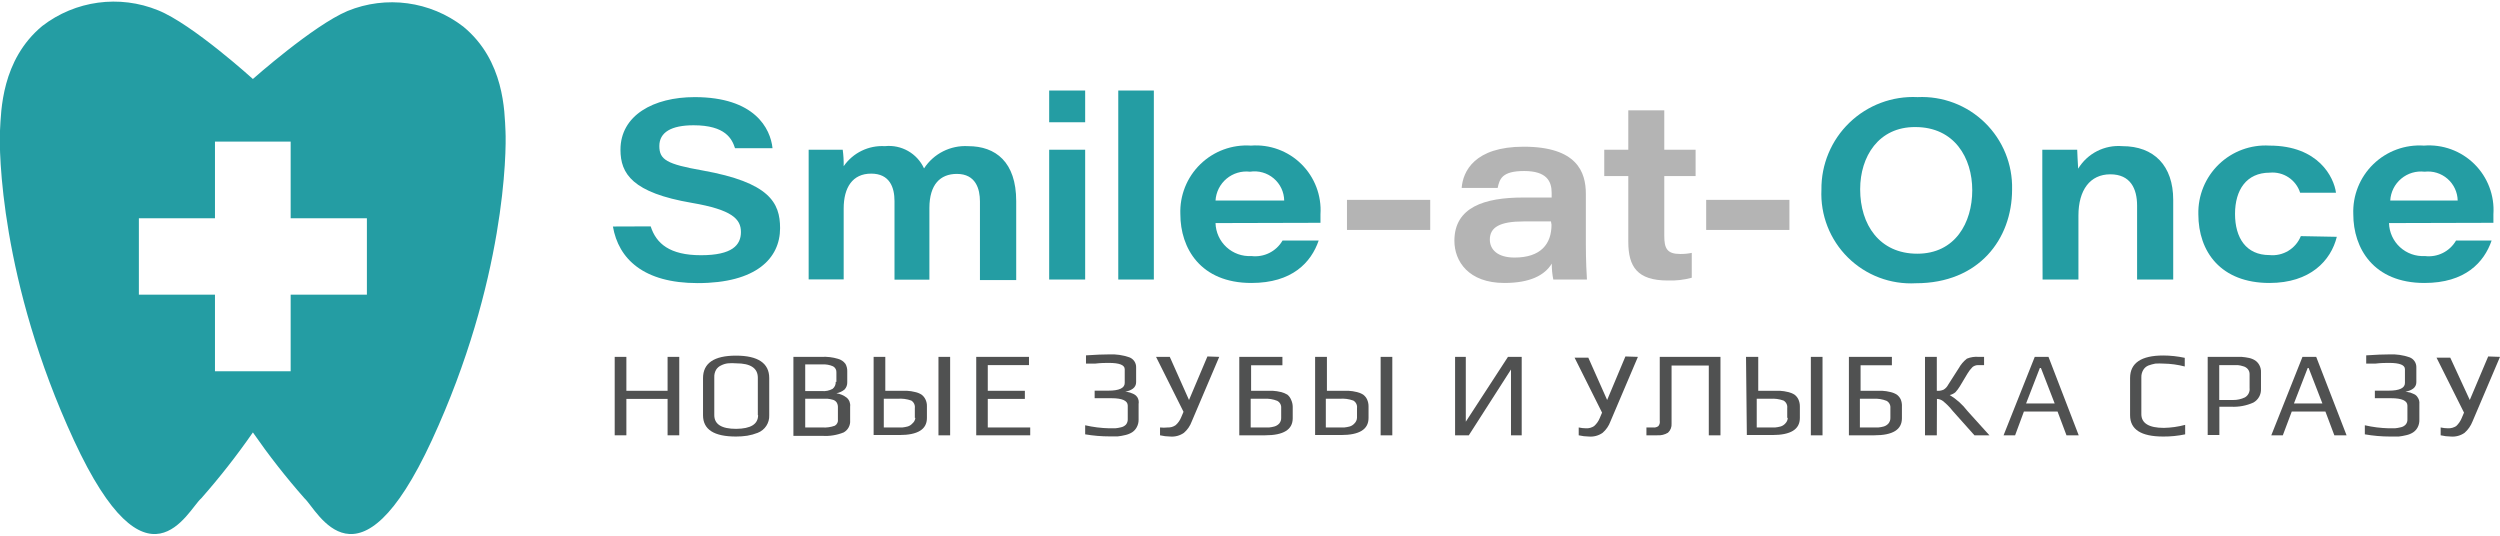
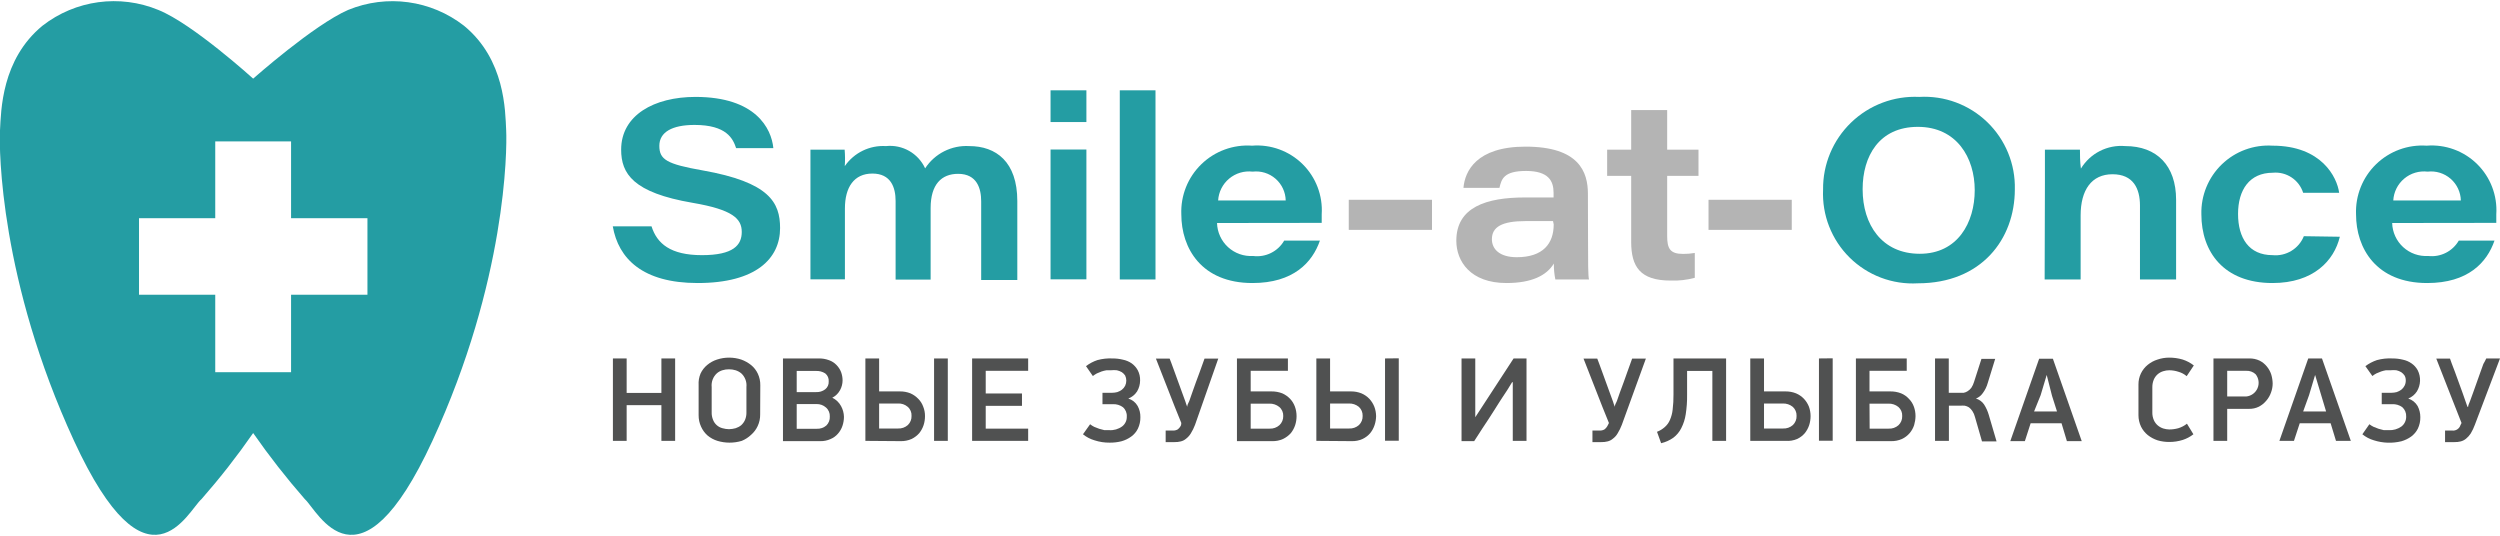
- <svg xmlns="http://www.w3.org/2000/svg" viewBox="0 0 182 38.76" width="182" height="39">
+ <svg xmlns="http://www.w3.org/2000/svg" width="182" height="39" viewBox="0 0 182 38.81">
  <defs>
    <style>
      .cls-1, .cls-2 {
        fill: #249da3;
      }

      .cls-1 {
        fill-rule: evenodd;
      }

      .cls-3 {
        fill: #b4b4b4;
      }

      .cls-4 {
        fill: #505151;
      }
    </style>
  </defs>
  <g id="Layer_2" data-name="Layer 2">
    <g id="Layer_1-2" data-name="Layer 1">
-       <path class="cls-1" d="M31.44,31.93c-5.37,11.61-8.32,5.09-9.27,4.23a52.27,52.27,0,0,1-3.76-4.8,52.27,52.27,0,0,1-3.76,4.8c-1,.86-3.9,7.38-9.27-4.23S-.08,10.81,0,9.39.1,4.24,3.08,1.77A8.53,8.53,0,0,1,11.51.63c2.49,1,6.9,5,6.9,5s4.4-3.9,6.89-4.95a8.52,8.52,0,0,1,8.43,1.14c3,2.47,3,6.19,3.07,7.62S36.8,20.32,31.44,31.93ZM26.71,15.77H21.16V10.19H15.65v5.58H10.11v5.56h5.54v5.58h5.51V21.33h5.55Z" />
+       <path class="cls-1" d="M31.48,32c-5.37,11.63-8.33,5.1-9.29,4.24a55.46,55.46,0,0,1-3.76-4.81,53.52,53.52,0,0,1-3.76,4.81c-1,.86-3.91,7.39-9.28-4.24S-.08,10.83,0,9.4.1,4.24,3.09,1.78A8.47,8.47,0,0,1,11.53.63c2.49,1,6.9,5,6.9,5s4.41-3.91,6.91-5a8.48,8.48,0,0,1,8.44,1.15c3,2.46,3,6.19,3.07,7.62S36.85,20.35,31.48,32ZM26.75,15.79H21.19V10.2H15.67v5.59H10.12v5.57h5.55V27h5.52V21.36h5.56Z" />
      <g>
-         <path class="cls-2" d="M47.37,16.36c.4,1.25,1.38,2.1,3.66,2.1s2.91-.74,2.91-1.69-.65-1.62-3.57-2.12c-4.33-.74-5.2-2.12-5.2-3.87,0-2.5,2.4-3.83,5.4-3.83,4.38,0,5.52,2.29,5.67,3.72H53.51C53.29,10,52.83,9,50.49,9,48.87,9,48,9.51,48,10.51s.54,1.32,3.15,1.78c4.86.87,5.64,2.34,5.64,4.2,0,2.19-1.73,4-6,4-3.94,0-5.76-1.76-6.17-4.12Z" />
-         <path class="cls-2" d="M58.87,13.21c0-.81,0-1.62,0-2.43h2.48a7.9,7.9,0,0,1,.07,1.2,3.4,3.4,0,0,1,3-1.46,2.81,2.81,0,0,1,2.85,1.62,3.58,3.58,0,0,1,3.21-1.62c2,0,3.5,1.15,3.5,4v5.75H71.34V14.54c0-.9-.3-2-1.68-2-1.21,0-2,.77-2,2.49v5.21H65.12V14.52c0-1-.35-2-1.7-2s-2,1-2,2.54v5.16H58.87Z" />
-         <path class="cls-2" d="M76.38,8.78V6.47H79V8.78Zm0,2H79v9.45H76.38Z" />
-         <path class="cls-2" d="M81.41,20.23V6.47H84V20.23Z" />
-         <path class="cls-2" d="M88.49,16.12a2.47,2.47,0,0,0,2.61,2.4,2.3,2.3,0,0,0,2.27-1.13H96c-.55,1.6-1.93,3.09-4.9,3.09-3.71,0-5.17-2.54-5.17-5a4.82,4.82,0,0,1,5.14-5,4.71,4.71,0,0,1,5.06,5c0,.2,0,.36,0,.62Zm5-1.64A2.16,2.16,0,0,0,91,12.38a2.25,2.25,0,0,0-2.51,2.1Z" />
-         <path class="cls-3" d="M104.12,14.43v2.19H98.06V14.43Z" />
-         <path class="cls-3" d="M115.45,17.67c0,1.14.06,2.35.08,2.56h-2.45a5.63,5.63,0,0,1-.11-1.16c-.52.86-1.6,1.41-3.45,1.41-2.61,0-3.64-1.58-3.64-3.07,0-2.45,2.19-3.15,5-3.15h2.08v-.35c0-.84-.37-1.58-2-1.58s-1.79.59-1.93,1.23h-2.62c.09-1.19.92-3,4.51-3,3.89,0,4.53,1.85,4.53,3.43ZM112.91,16h-2c-1.71,0-2.45.42-2.45,1.32,0,.72.55,1.31,1.8,1.31,1.92,0,2.69-1,2.69-2.39Z" />
-         <path class="cls-3" d="M116.79,10.78h1.75V7.91h2.62v2.87h2.28V12.7h-2.28v4.36c0,.9.2,1.31,1.16,1.31a4,4,0,0,0,.84-.08V20.1a5.81,5.81,0,0,1-1.75.2c-2.21,0-2.87-1-2.87-2.82V12.7h-1.75Z" />
-         <path class="cls-3" d="M130.27,14.43v2.19h-6.06V14.43Z" />
-         <path class="cls-2" d="M146.48,13.67c0,3.63-2.43,6.83-7,6.83a6.52,6.52,0,0,1-6.88-6.81,6.67,6.67,0,0,1,7-6.74A6.57,6.57,0,0,1,146.48,13.67Zm-11.06,0c0,2.56,1.4,4.68,4.16,4.68s4-2.26,4-4.62-1.3-4.6-4.14-4.6C136.76,9.11,135.42,11.28,135.42,13.65Z" />
-         <path class="cls-2" d="M148.68,13.16c0-.79,0-1.7,0-2.38h2.54c0,.28.05.92.07,1.38a3.43,3.43,0,0,1,3.22-1.64c2.3,0,3.7,1.42,3.7,3.91v5.8h-2.63V14.85c0-1.23-.48-2.28-1.95-2.28s-2.32,1.14-2.32,3v4.66h-2.61Z" />
-         <path class="cls-2" d="M170.12,17.12c-.43,1.74-1.94,3.36-4.9,3.36-3.55,0-5.18-2.28-5.18-5a4.89,4.89,0,0,1,5.18-5c3.57,0,4.69,2.31,4.84,3.43h-2.61a2.11,2.11,0,0,0-2.21-1.46c-1.7,0-2.53,1.26-2.53,3s.8,3,2.51,3a2.22,2.22,0,0,0,2.28-1.38Z" />
-         <path class="cls-2" d="M173.92,16.12a2.47,2.47,0,0,0,2.61,2.4,2.29,2.29,0,0,0,2.27-1.13h2.59c-.55,1.6-1.93,3.09-4.89,3.09-3.72,0-5.18-2.54-5.18-5a4.82,4.82,0,0,1,5.14-5,4.7,4.7,0,0,1,5.06,5c0,.2,0,.36,0,.62Zm5-1.64a2.16,2.16,0,0,0-2.41-2.1,2.24,2.24,0,0,0-2.5,2.1Z" />
+         <path class="cls-2" d="M47.43,16.38c.4,1.26,1.38,2.1,3.67,2.1S54,17.75,54,16.79s-.65-1.62-3.58-2.12c-4.33-.74-5.2-2.12-5.2-3.87,0-2.51,2.4-3.84,5.41-3.84,4.38,0,5.53,2.29,5.67,3.73H53.59C53.36,10,52.9,9,50.56,9,48.94,9,48,9.52,48,10.52s.53,1.33,3.15,1.79c4.87.86,5.64,2.34,5.64,4.2,0,2.2-1.73,4-6,4-4,0-5.77-1.77-6.18-4.13Z" />
+         <path class="cls-2" d="M59,13.23c0-.81,0-1.62,0-2.43h2.49A7.89,7.89,0,0,1,61.5,12a3.39,3.39,0,0,1,3-1.46,2.81,2.81,0,0,1,2.85,1.62,3.58,3.58,0,0,1,3.21-1.62c1.95,0,3.5,1.14,3.5,4v5.75H71.43V14.56c0-.91-.29-2-1.68-2-1.21,0-2,.77-2,2.49v5.21H65.2V14.54c0-1-.35-2-1.69-2s-2,1-2,2.54v5.16H59Z" />
+         <path class="cls-2" d="M76.48,8.79V6.48h2.61V8.79Zm0,2h2.61v9.45H76.48Z" />
+         <path class="cls-2" d="M81.52,20.25V6.48h2.6V20.25Z" />
+         <path class="cls-2" d="M88.6,16.14a2.47,2.47,0,0,0,2.62,2.4,2.28,2.28,0,0,0,2.27-1.12h2.6c-.55,1.6-1.94,3.09-4.91,3.09-3.72,0-5.18-2.54-5.18-5a4.82,4.82,0,0,1,5.15-5,4.71,4.71,0,0,1,5.07,5c0,.2,0,.36,0,.62Zm5-1.64a2.16,2.16,0,0,0-2.41-2.1,2.25,2.25,0,0,0-2.51,2.1Z" />
+         <path class="cls-3" d="M104.25,14.45v2.19H98.19V14.45Z" />
+         <path class="cls-3" d="M115.61,17.69c0,1.14,0,2.36.07,2.56h-2.45a5.5,5.5,0,0,1-.11-1.16c-.52.87-1.61,1.42-3.45,1.42-2.62,0-3.65-1.58-3.65-3.08,0-2.45,2.19-3.15,5-3.15h2.08v-.35c0-.85-.37-1.58-2-1.58s-1.79.59-1.94,1.23h-2.62c.1-1.2.93-3,4.52-3,3.89,0,4.54,1.84,4.54,3.43ZM113.06,16h-2c-1.71,0-2.45.42-2.45,1.32,0,.72.56,1.31,1.81,1.31,1.92,0,2.69-1,2.69-2.39Z" />
+         <path class="cls-3" d="M117,10.8h1.75V7.92h2.62V10.8h2.28v1.91h-2.28v4.37c0,.91.2,1.31,1.16,1.31a4.88,4.88,0,0,0,.85-.07v1.81a5.88,5.88,0,0,1-1.76.2c-2.21,0-2.87-1-2.87-2.82v-4.8H117Z" />
+         <path class="cls-3" d="M130.44,14.45v2.19h-6.06V14.45Z" />
+         <path class="cls-2" d="M146.68,13.69c0,3.63-2.44,6.84-7.06,6.84a6.53,6.53,0,0,1-6.9-6.82,6.68,6.68,0,0,1,7-6.75A6.58,6.58,0,0,1,146.68,13.69Zm-11.08,0c0,2.57,1.4,4.69,4.16,4.69s4-2.27,4-4.63-1.31-4.61-4.14-4.61S135.6,11.29,135.6,13.67Z" />
+         <path class="cls-2" d="M148.87,13.17c0-.79,0-1.69,0-2.37h2.55c0,.27,0,.92.07,1.38a3.43,3.43,0,0,1,3.23-1.64c2.3,0,3.7,1.42,3.7,3.91v5.8h-2.63V14.87c0-1.23-.48-2.28-2-2.28s-2.32,1.14-2.32,3v4.66h-2.62Z" />
+         <path class="cls-2" d="M170.34,17.14c-.42,1.75-1.93,3.37-4.9,3.37-3.56,0-5.18-2.28-5.18-5a4.88,4.88,0,0,1,5.18-5c3.57,0,4.7,2.3,4.85,3.43h-2.62a2.11,2.11,0,0,0-2.21-1.46c-1.7,0-2.53,1.25-2.53,3s.79,3,2.51,3a2.22,2.22,0,0,0,2.28-1.38Z" />
+         <path class="cls-2" d="M174.15,16.14a2.47,2.47,0,0,0,2.62,2.4A2.27,2.27,0,0,0,179,17.42h2.6c-.55,1.6-1.93,3.09-4.9,3.09-3.72,0-5.18-2.54-5.18-5a4.82,4.82,0,0,1,5.14-5,4.71,4.71,0,0,1,5.07,5c0,.2,0,.36,0,.62Zm5-1.64a2.17,2.17,0,0,0-2.42-2.1,2.24,2.24,0,0,0-2.5,2.1Z" />
      </g>
      <g>
-         <path class="cls-4" d="M49.45,31.57H48.6V28.92h-3v2.65h-.85V25.86h.85v2.47h3V25.86h.85Z" />
-         <path class="cls-4" d="M56,27.4v2.71a1.31,1.31,0,0,1-.84,1.28,3.76,3.76,0,0,1-.76.21,5.36,5.36,0,0,1-.82.06c-1.6,0-2.4-.51-2.4-1.55v-2.7c0-1.09.8-1.64,2.4-1.64S56,26.32,56,27.4Zm-.83,2.7V27.38c0-.7-.53-1.05-1.58-1.05a3.42,3.42,0,0,0-.59,0,1.45,1.45,0,0,0-.5.15.83.83,0,0,0-.37.32,1,1,0,0,0-.13.54V30.1q0,1,1.59,1C54.66,31.09,55.19,30.76,55.19,30.1Z" />
-         <path class="cls-4" d="M61.89,29.48v1a.92.92,0,0,1-.47.88,3.51,3.51,0,0,1-1.55.25H57.76V25.86h2.05A3.48,3.48,0,0,1,61,26a1,1,0,0,1,.55.37,1.06,1.06,0,0,1,.13.56v.77a.73.73,0,0,1-.2.54,1.3,1.3,0,0,1-.59.27v0a1.61,1.61,0,0,1,.75.32A.73.73,0,0,1,61.89,29.48Zm-1-1.8V27a.47.47,0,0,0-.24-.45,1.68,1.68,0,0,0-.79-.14H58.62v1.94h1.21a1.37,1.37,0,0,0,.78-.16A.6.6,0,0,0,60.84,27.68ZM61,30.4v-.86a.64.64,0,0,0-.09-.36.48.48,0,0,0-.29-.2,1.88,1.88,0,0,0-.36-.07H58.62V31h1.25a2.21,2.21,0,0,0,.91-.13A.46.46,0,0,0,61,30.4Z" />
-         <path class="cls-4" d="M63.6,25.86h.85v2.47h.86c.28,0,.53,0,.72,0a2.9,2.9,0,0,1,.59.09,1.39,1.39,0,0,1,.47.19.93.93,0,0,1,.28.34,1.08,1.08,0,0,1,.11.52v.84c0,.83-.67,1.24-2,1.24H63.6Zm3,4.44v-.71a.56.56,0,0,0-.26-.55,2.39,2.39,0,0,0-1-.13h-1V31h1.35a2.41,2.41,0,0,0,.38-.07.73.73,0,0,0,.35-.22A.61.61,0,0,0,66.64,30.3Zm2.57,1.27h-.85V25.86h.85Z" />
-         <path class="cls-4" d="M75,31.57H71.07V25.86h3.84v.6h-3v1.87h2.7v.59h-2.7V31H75Z" />
-         <path class="cls-4" d="M82.89,29.29v1.15a1.1,1.1,0,0,1-.14.55,1,1,0,0,1-.33.36,1.57,1.57,0,0,1-.49.2,4.44,4.44,0,0,1-.56.1H80.8A10.65,10.65,0,0,1,79,31.5v-.66a8.72,8.72,0,0,0,1.75.22h.44a2.7,2.7,0,0,0,.41-.07.7.7,0,0,0,.37-.2.58.58,0,0,0,.13-.38v-1c0-.36-.4-.54-1.18-.54H79.69v-.55h1c.79,0,1.19-.19,1.19-.56v-1c0-.31-.39-.46-1.15-.46-.25,0-.59,0-1,.05l-.67,0v-.6c.72-.05,1.28-.07,1.69-.07a3.92,3.92,0,0,1,1.46.21.76.76,0,0,1,.5.75v1.06a.57.57,0,0,1-.23.47,1.22,1.22,0,0,1-.56.22v0a2.39,2.39,0,0,1,.35.07l.29.12a.64.64,0,0,1,.24.22A.7.7,0,0,1,82.89,29.29Z" />
-         <path class="cls-4" d="M88.76,25.86l-2,4.7a2,2,0,0,1-.57.83,1.52,1.52,0,0,1-1,.27,3.46,3.46,0,0,1-.74-.09V31A2.62,2.62,0,0,0,85,31a.94.94,0,0,0,.59-.17,1.54,1.54,0,0,0,.4-.57l.17-.4-2-4h1L86.56,29l1.34-3.17Z" />
-         <path class="cls-4" d="M94.11,29.49v.84c0,.83-.68,1.24-2,1.24H90.22V25.86h3.14v.61H91.08v1.86h.85c.29,0,.53,0,.73,0a3.13,3.13,0,0,1,.59.09,1.59,1.59,0,0,1,.47.19A.93.93,0,0,1,94,29,1.21,1.21,0,0,1,94.11,29.49Zm-.84.81v-.71a.54.54,0,0,0-.29-.53,2.12,2.12,0,0,0-.93-.15h-1V31h1.34a2.41,2.41,0,0,0,.38-.07.76.76,0,0,0,.36-.22A.61.61,0,0,0,93.27,30.3Z" />
-         <path class="cls-4" d="M95.74,25.86h.86v2.47h.85c.29,0,.53,0,.73,0a3,3,0,0,1,.59.09,1.48,1.48,0,0,1,.47.19.93.93,0,0,1,.28.34,1.21,1.21,0,0,1,.11.52v.84c0,.83-.67,1.24-2,1.24H95.74Zm3.05,4.44v-.71a.55.55,0,0,0-.27-.55,2.36,2.36,0,0,0-1-.13h-1V31h1.34a2.51,2.51,0,0,0,.39-.07.73.73,0,0,0,.35-.22A.61.61,0,0,0,98.79,30.3Zm2.57,1.27h-.85V25.86h.85Z" />
-         <path class="cls-4" d="M106.93,31.57h-1V25.86h.78v4.72l3.07-4.72h1v5.71H110V26.78Z" />
-         <path class="cls-4" d="M119.24,25.86l-2,4.7a2,2,0,0,1-.57.83,1.52,1.52,0,0,1-1,.27,3.46,3.46,0,0,1-.74-.09V31a2.62,2.62,0,0,0,.54.06.94.94,0,0,0,.59-.17,1.54,1.54,0,0,0,.4-.57l.17-.4-2-4h1L117,29l1.33-3.17Z" />
-         <path class="cls-4" d="M120.83,30.51V25.86h4.42v5.71h-.85V26.49h-2.71v4.22a.82.82,0,0,1-.26.67,1.32,1.32,0,0,1-.78.19h-.79V31h.49a.53.53,0,0,0,.38-.1A.48.48,0,0,0,120.83,30.51Z" />
-         <path class="cls-4" d="M127.11,25.86H128v2.47h.85c.29,0,.53,0,.73,0a3,3,0,0,1,.59.09,1.48,1.48,0,0,1,.47.19.93.93,0,0,1,.28.34,1.21,1.21,0,0,1,.11.52v.84c0,.83-.67,1.24-2,1.24h-1.86Zm3,4.44v-.71a.55.55,0,0,0-.27-.55,2.33,2.33,0,0,0-.95-.13h-1V31h1.34a2.51,2.51,0,0,0,.39-.07.73.73,0,0,0,.35-.22A.61.61,0,0,0,130.15,30.3Zm2.57,1.27h-.85V25.86h.85Z" />
-         <path class="cls-4" d="M138.46,29.49v.84c0,.83-.67,1.24-2,1.24h-1.86V25.86h3.13v.61h-2.28v1.86h.85c.29,0,.53,0,.73,0a3,3,0,0,1,.59.09,1.48,1.48,0,0,1,.47.19.93.93,0,0,1,.28.34A1.21,1.21,0,0,1,138.46,29.49Zm-.84.81v-.71a.54.54,0,0,0-.28-.53,2.17,2.17,0,0,0-.94-.15h-1V31h1.34a2.32,2.32,0,0,0,.39-.07.73.73,0,0,0,.35-.22A.61.61,0,0,0,137.62,30.3Z" />
-         <path class="cls-4" d="M141,31.57h-.86V25.86H141v2.47a1,1,0,0,0,.49-.08.86.86,0,0,0,.33-.35l.78-1.22a2.32,2.32,0,0,1,.59-.69,1.83,1.83,0,0,1,.85-.13h.4v.6H144a.65.65,0,0,0-.4.14,2.43,2.43,0,0,0-.37.48l-.55.92a2.63,2.63,0,0,1-.33.44,1,1,0,0,1-.41.2,4.59,4.59,0,0,1,1.29,1.16l1.6,1.77h-1.09l-1.58-1.77a4.38,4.38,0,0,0-.72-.73.77.77,0,0,0-.43-.15Z" />
-         <path class="cls-4" d="M151.33,31.57h-.89l-.65-1.73h-2.45l-.64,1.73h-.84l2.27-5.71h1Zm-1.75-2.32-1-2.58h-.08l-1,2.58Z" />
-         <path class="cls-4" d="M159.08,31.5a7.55,7.55,0,0,1-1.6.16c-1.6,0-2.41-.51-2.41-1.55V27.4c0-1.09.81-1.64,2.41-1.64a7.55,7.55,0,0,1,1.57.17v.63a6.51,6.51,0,0,0-1.55-.21,4.83,4.83,0,0,0-.59,0,3.23,3.23,0,0,0-.51.14.78.78,0,0,0-.37.32,1,1,0,0,0-.14.54v2.68c0,.66.55,1,1.64,1a6.49,6.49,0,0,0,1.55-.22Z" />
-         <path class="cls-4" d="M164.6,27v1.19a1.08,1.08,0,0,1-.56,1,3.52,3.52,0,0,1-1.61.3h-.86v2.06h-.85V25.86h1.87l.6,0a4.05,4.05,0,0,1,.55.08,1.35,1.35,0,0,1,.45.19.94.94,0,0,1,.29.33A1,1,0,0,1,164.6,27Zm-.83,1.14v-1a.56.56,0,0,0-.13-.39.65.65,0,0,0-.35-.21,1.73,1.73,0,0,0-.38-.08h-1.35V29h1a1.93,1.93,0,0,0,.87-.19A.69.69,0,0,0,163.77,28.13Z" />
-         <path class="cls-4" d="M170.83,31.57h-.89l-.65-1.73h-2.45l-.65,1.73h-.84l2.27-5.71h1Zm-1.76-2.32-1-2.58H168l-1,2.58Z" />
-         <path class="cls-4" d="M176.13,29.29v1.15A1.1,1.1,0,0,1,176,31a1,1,0,0,1-.33.36,1.48,1.48,0,0,1-.49.2,4.65,4.65,0,0,1-.55.1H174a10.73,10.73,0,0,1-1.84-.16v-.66a8.72,8.72,0,0,0,1.75.22h.44a2.7,2.7,0,0,0,.41-.07.66.66,0,0,0,.37-.2.53.53,0,0,0,.13-.38v-1c0-.36-.4-.54-1.18-.54h-1.19v-.55h1c.79,0,1.19-.19,1.19-.56v-1c0-.31-.38-.46-1.15-.46-.25,0-.59,0-1,.05l-.67,0v-.6c.72-.05,1.28-.07,1.69-.07a3.92,3.92,0,0,1,1.46.21.76.76,0,0,1,.5.75v1.06a.57.57,0,0,1-.23.47,1.22,1.22,0,0,1-.56.22v0l.35.07.29.12a.57.57,0,0,1,.24.22A.7.7,0,0,1,176.13,29.29Z" />
-         <path class="cls-4" d="M182,25.86l-2,4.7a2.15,2.15,0,0,1-.58.83,1.52,1.52,0,0,1-1,.27,3.46,3.46,0,0,1-.74-.09V31a2.62,2.62,0,0,0,.54.06,1,1,0,0,0,.6-.17,1.66,1.66,0,0,0,.39-.57l.17-.4-2-4h1L179.8,29l1.34-3.17Z" />
+         <path class="cls-4" d="M48.15,32v-2.6H45.62V32h-1V26h1v2.51h2.53V26h1v6Z" />
+         <path class="cls-4" d="M55.34,30.08a1.92,1.92,0,0,1-.18.84,1.89,1.89,0,0,1-.48.64A2.22,2.22,0,0,1,54,32a3.08,3.08,0,0,1-1.77,0,2.08,2.08,0,0,1-.72-.39,1.87,1.87,0,0,1-.47-.64,1.92,1.92,0,0,1-.18-.84V27.94A1.86,1.86,0,0,1,51,27.1a1.79,1.79,0,0,1,.49-.63,2.13,2.13,0,0,1,.71-.39,2.8,2.8,0,0,1,.88-.14,2.84,2.84,0,0,1,.88.14,2.52,2.52,0,0,1,.72.4,1.79,1.79,0,0,1,.49.63,1.92,1.92,0,0,1,.18.84Zm-1-2a1.19,1.19,0,0,0-.38-1,1.25,1.25,0,0,0-.41-.22,1.59,1.59,0,0,0-.48-.07,1.51,1.51,0,0,0-.48.07,1.11,1.11,0,0,0-.4.22,1.19,1.19,0,0,0-.38,1v1.83a1.34,1.34,0,0,0,.1.56,1,1,0,0,0,.69.61,1.84,1.84,0,0,0,.47.07,2,2,0,0,0,.48-.07,1.25,1.25,0,0,0,.41-.22,1.15,1.15,0,0,0,.28-.39,1.34,1.34,0,0,0,.1-.56Z" />
+         <path class="cls-4" d="M61.44,30.25a2.08,2.08,0,0,1-.11.66,1.64,1.64,0,0,1-.33.57,1.45,1.45,0,0,1-.54.39,1.72,1.72,0,0,1-.74.15H57V26h2.61a2,2,0,0,1,.75.13,1.37,1.37,0,0,1,.54.35,1.54,1.54,0,0,1,.33.51,1.78,1.78,0,0,1,.11.61,1.49,1.49,0,0,1-.18.7,1.34,1.34,0,0,1-.57.56,1.41,1.41,0,0,1,.64.61A1.7,1.7,0,0,1,61.44,30.25Zm-1.11-2.57a.68.68,0,0,0-.25-.59,1.16,1.16,0,0,0-.69-.18H58v1.54h1.42a1,1,0,0,0,.65-.2A.67.67,0,0,0,60.33,27.68Zm.08,2.55a.81.81,0,0,0-.28-.66,1,1,0,0,0-.68-.25H58v1.8h1.45a1,1,0,0,0,.71-.24A.85.85,0,0,0,60.41,30.23Z" />
+         <path class="cls-4" d="M63,32V26h1V28.4h1.52a2,2,0,0,1,.76.14,1.78,1.78,0,0,1,.57.4,1.54,1.54,0,0,1,.36.57,1.8,1.8,0,0,1,.13.69,2.14,2.14,0,0,1-.1.65,1.88,1.88,0,0,1-.32.59,1.79,1.79,0,0,1-.55.42,1.86,1.86,0,0,1-.81.16Zm1-.9h1.38a1,1,0,0,0,.71-.25.87.87,0,0,0,.27-.67.81.81,0,0,0-.28-.66,1,1,0,0,0-.71-.24H64ZM69,26v6H68V26Z" />
+         <path class="cls-4" d="M70.77,26h4.08v.9H71.76v1.65H74.4v.9H71.76v1.66h3.09V32H70.77Z" />
+         <path class="cls-4" d="M81,26a3.08,3.08,0,0,1,.75.09,1.74,1.74,0,0,1,.64.27,1.52,1.52,0,0,1,.44.5,1.5,1.5,0,0,1,.17.74,1.58,1.58,0,0,1-.22.8,1.33,1.33,0,0,1-.64.52,1.17,1.17,0,0,1,.68.54,1.62,1.62,0,0,1,.2.81,1.86,1.86,0,0,1-.18.84,1.54,1.54,0,0,1-.49.58,2.23,2.23,0,0,1-.71.34,3.36,3.36,0,0,1-.85.1,3.44,3.44,0,0,1-1.11-.17,2.37,2.37,0,0,1-.84-.44l.52-.73a1.72,1.72,0,0,0,.3.19l.36.14.38.1.35,0a1.44,1.44,0,0,0,.94-.27.86.86,0,0,0,.34-.72.83.83,0,0,0-.28-.68,1.13,1.13,0,0,0-.74-.22h-.75V28.5h.7a1.58,1.58,0,0,0,.38-.05,1.29,1.29,0,0,0,.33-.17.85.85,0,0,0,.24-.29.87.87,0,0,0,0-.75.91.91,0,0,0-.24-.24,1.29,1.29,0,0,0-.36-.14,1.91,1.91,0,0,0-.43,0l-.33,0a2.37,2.37,0,0,0-.36.09l-.34.14a2.08,2.08,0,0,0-.29.19l-.5-.72a2.86,2.86,0,0,1,.83-.44A3.6,3.6,0,0,1,81,26Z" />
+         <path class="cls-4" d="M87,30.83a3.7,3.7,0,0,1-.31.63,1.41,1.41,0,0,1-.34.38.91.91,0,0,1-.39.2,1.64,1.64,0,0,1-.45.05h-.65v-.84h.52a.67.67,0,0,0,.35-.08.82.82,0,0,0,.25-.31L86,30.7q-.48-1.17-.93-2.34c-.3-.78-.61-1.57-.92-2.35h1l.13.34c.07.18.14.39.23.63l.28.77.28.77c.09.24.16.45.23.63a3.25,3.25,0,0,0,.13.37h0q0-.15.15-.42c.06-.19.14-.4.22-.63s.17-.48.26-.73.18-.5.27-.73.15-.43.22-.61.11-.31.14-.39h1Z" />
+         <path class="cls-4" d="M90.05,26h3.71v.9H91.05V28.4h1.52a2.13,2.13,0,0,1,.78.14,1.78,1.78,0,0,1,.57.4,1.65,1.65,0,0,1,.35.57,2,2,0,0,1,.12.69,2.14,2.14,0,0,1-.1.65,1.88,1.88,0,0,1-.32.59,1.83,1.83,0,0,1-.56.42,1.8,1.8,0,0,1-.81.16H90.05Zm1,5.11h1.38a1,1,0,0,0,.71-.25.88.88,0,0,0,.28-.67.82.82,0,0,0-.29-.66,1.08,1.08,0,0,0-.72-.24H91.05Z" />
+         <path class="cls-4" d="M95.83,32V26h1V28.4h1.53a2,2,0,0,1,.75.14,1.72,1.72,0,0,1,.58.4,1.85,1.85,0,0,1,.36.57,2,2,0,0,1,.13.69,2.16,2.16,0,0,1-.11.65,1.88,1.88,0,0,1-.32.59,1.68,1.68,0,0,1-.55.42,1.8,1.8,0,0,1-.81.16Zm1-.9h1.39a1,1,0,0,0,.71-.25.87.87,0,0,0,.27-.67.84.84,0,0,0-.28-.66,1.08,1.08,0,0,0-.72-.24H96.83Zm5-5.11v6h-1V26Z" />
+         <path class="cls-4" d="M110.08,27.73c-.12.19-.24.38-.35.57l-.37.56-.22.34c-.1.17-.22.35-.36.57l-.43.67-.45.68-.36.56-.22.34h-.92V26h1v4.28h0L110.19,26h.94v6h-1V27.73Z" />
+         <path class="cls-4" d="M118.07,30.83a3.7,3.7,0,0,1-.31.63,1.27,1.27,0,0,1-.34.38.91.91,0,0,1-.39.2,1.64,1.64,0,0,1-.45.05h-.65v-.84h.52a.67.67,0,0,0,.35-.08.82.82,0,0,0,.25-.31l.08-.16q-.48-1.17-.93-2.34c-.3-.78-.61-1.57-.92-2.35h1l.13.34c.07.18.14.39.23.63l.28.77.28.77c.09.24.16.45.23.63a3.25,3.25,0,0,0,.13.37h0q0-.15.15-.42c.06-.19.14-.4.22-.63s.17-.48.27-.73.17-.5.26-.73.16-.43.22-.61.11-.31.14-.39h1Z" />
+         <path class="cls-4" d="M122.82,26.91v1.75a8.41,8.41,0,0,1-.1,1.41,3.28,3.28,0,0,1-.32,1,2,2,0,0,1-.58.7,2.51,2.51,0,0,1-.89.4l-.3-.83a1.78,1.78,0,0,0,.57-.35,1.37,1.37,0,0,0,.37-.51,2.55,2.55,0,0,0,.2-.76,8.55,8.55,0,0,0,.06-1.1V26h3.83v6h-1V26.91Z" />
+         <path class="cls-4" d="M127.42,32V26h1V28.4H130a2,2,0,0,1,.75.14,1.72,1.72,0,0,1,.58.4,1.85,1.85,0,0,1,.36.57,2,2,0,0,1,.12.69,2.14,2.14,0,0,1-.1.65,1.88,1.88,0,0,1-.32.59,1.68,1.68,0,0,1-.55.42A1.8,1.8,0,0,1,130,32Zm1-.9h1.39a1,1,0,0,0,.71-.25.87.87,0,0,0,.27-.67.84.84,0,0,0-.28-.66,1.08,1.08,0,0,0-.72-.24h-1.37Zm5-5.11v6h-1V26Z" />
+         <path class="cls-4" d="M135.11,26h3.7v.9H136.1V28.4h1.52a2.09,2.09,0,0,1,.78.14,1.58,1.58,0,0,1,.57.4,1.54,1.54,0,0,1,.36.57,2,2,0,0,1,.12.69,2.5,2.5,0,0,1-.1.65,1.72,1.72,0,0,1-.33.59,1.68,1.68,0,0,1-.55.42,1.86,1.86,0,0,1-.81.16h-2.55Zm1,5.11h1.38a1,1,0,0,0,.72-.25.87.87,0,0,0,.27-.67.81.81,0,0,0-.28-.66,1.08,1.08,0,0,0-.72-.24H136.1Z" />
+         <path class="cls-4" d="M140.87,32V26h1v2.5h.78l.31,0a.81.81,0,0,0,.29-.12,1,1,0,0,0,.26-.24,1.57,1.57,0,0,0,.2-.43l.54-1.68h1l-.54,1.75a2.22,2.22,0,0,1-.36.74,1.1,1.1,0,0,1-.5.4,1.08,1.08,0,0,1,.59.43,2.89,2.89,0,0,1,.34.75l.57,1.94h-1.06l-.51-1.77a1.39,1.39,0,0,0-.19-.44,1.09,1.09,0,0,0-.25-.27.94.94,0,0,0-.3-.12,1.87,1.87,0,0,0-.34,0h-.82V32Z" />
+         <path class="cls-4" d="M150.08,30.72h-2.25l-.42,1.3h-1.06l2.1-6h1l2.1,6h-1.08Zm-2-.86h1.67l-.36-1.13L149,27.2h0l-.44,1.47Z" />
+         <path class="cls-4" d="M159.19,27.29a1.58,1.58,0,0,0-.6-.32,2.17,2.17,0,0,0-.66-.11,1.41,1.41,0,0,0-.45.07,1.08,1.08,0,0,0-.68.6,1.41,1.41,0,0,0-.11.57v1.83a1.33,1.33,0,0,0,.11.56,1.05,1.05,0,0,0,.29.39,1.2,1.2,0,0,0,.4.22,1.61,1.61,0,0,0,.43.07,2.5,2.5,0,0,0,.66-.09,1.91,1.91,0,0,0,.63-.33l.47.77a2.55,2.55,0,0,1-.77.41,3.21,3.21,0,0,1-1,.15,2.94,2.94,0,0,1-.84-.12,2.31,2.31,0,0,1-.71-.38,1.84,1.84,0,0,1-.49-.61,1.92,1.92,0,0,1-.19-.84V27.9a1.82,1.82,0,0,1,.68-1.44,2.12,2.12,0,0,1,.71-.38,2.63,2.63,0,0,1,.83-.14,3.43,3.43,0,0,1,1,.14,2.62,2.62,0,0,1,.81.43Z" />
+         <path class="cls-4" d="M163.74,26a1.67,1.67,0,0,1,.76.16,1.6,1.6,0,0,1,.53.43,1.77,1.77,0,0,1,.32.59,2.44,2.44,0,0,1,.1.65,1.87,1.87,0,0,1-.12.65,1.82,1.82,0,0,1-.34.59,1.77,1.77,0,0,1-.54.44,1.57,1.57,0,0,1-.73.16h-1.58V32h-1V26Zm-1.6,2.77h1.38a1,1,0,0,0,.69-1.62.93.93,0,0,0-.69-.25h-1.38Z" />
+         <path class="cls-4" d="M169.67,30.72h-2.25L167,32h-1.06l2.1-6h1l2.1,6h-1.08Zm-2-.86h1.67L169,28.73l-.46-1.53h0l-.44,1.47Z" />
+         <path class="cls-4" d="M174.18,26a3.08,3.08,0,0,1,.75.09,1.7,1.7,0,0,1,.63.27,1.44,1.44,0,0,1,.45.5,1.59,1.59,0,0,1-.06,1.54,1.35,1.35,0,0,1-.63.52,1.21,1.21,0,0,1,.68.54,1.73,1.73,0,0,1,.2.81,1.86,1.86,0,0,1-.18.84,1.63,1.63,0,0,1-.49.58,2.34,2.34,0,0,1-.71.34,3.69,3.69,0,0,1-2-.07,2.37,2.37,0,0,1-.84-.44l.51-.73a1.82,1.82,0,0,0,.31.19l.36.14.38.1.35,0a1.46,1.46,0,0,0,.94-.27.89.89,0,0,0,.34-.72.86.86,0,0,0-.28-.68,1.14,1.14,0,0,0-.75-.22h-.75V28.5h.71a1.65,1.65,0,0,0,.38-.05,1.29,1.29,0,0,0,.33-.17.85.85,0,0,0,.24-.29.8.8,0,0,0,.09-.39.69.69,0,0,0-.09-.36.91.91,0,0,0-.24-.24,1.22,1.22,0,0,0-.35-.14,2,2,0,0,0-.43,0l-.34,0a2.25,2.25,0,0,0-.35.09l-.34.14a1.62,1.62,0,0,0-.29.19l-.51-.72a3.05,3.05,0,0,1,.84-.44A3.6,3.6,0,0,1,174.18,26Z" />
+         <path class="cls-4" d="M180.17,30.83a3.73,3.73,0,0,1-.3.63,1.6,1.6,0,0,1-.34.38,1,1,0,0,1-.39.2,1.64,1.64,0,0,1-.45.05H178v-.84h.53a.56.56,0,0,0,.59-.39l.08-.16c-.31-.78-.62-1.56-.92-2.34s-.61-1.57-.92-2.35h1l.12.34.24.63c.08.24.18.5.28.77s.19.53.28.77.16.45.22.63l.13.37h.05c0-.1.07-.24.14-.42s.14-.4.23-.63l.26-.73.26-.73c.09-.23.16-.43.22-.61A4.14,4.14,0,0,0,181,26h1Z" />
      </g>
    </g>
  </g>
</svg>
